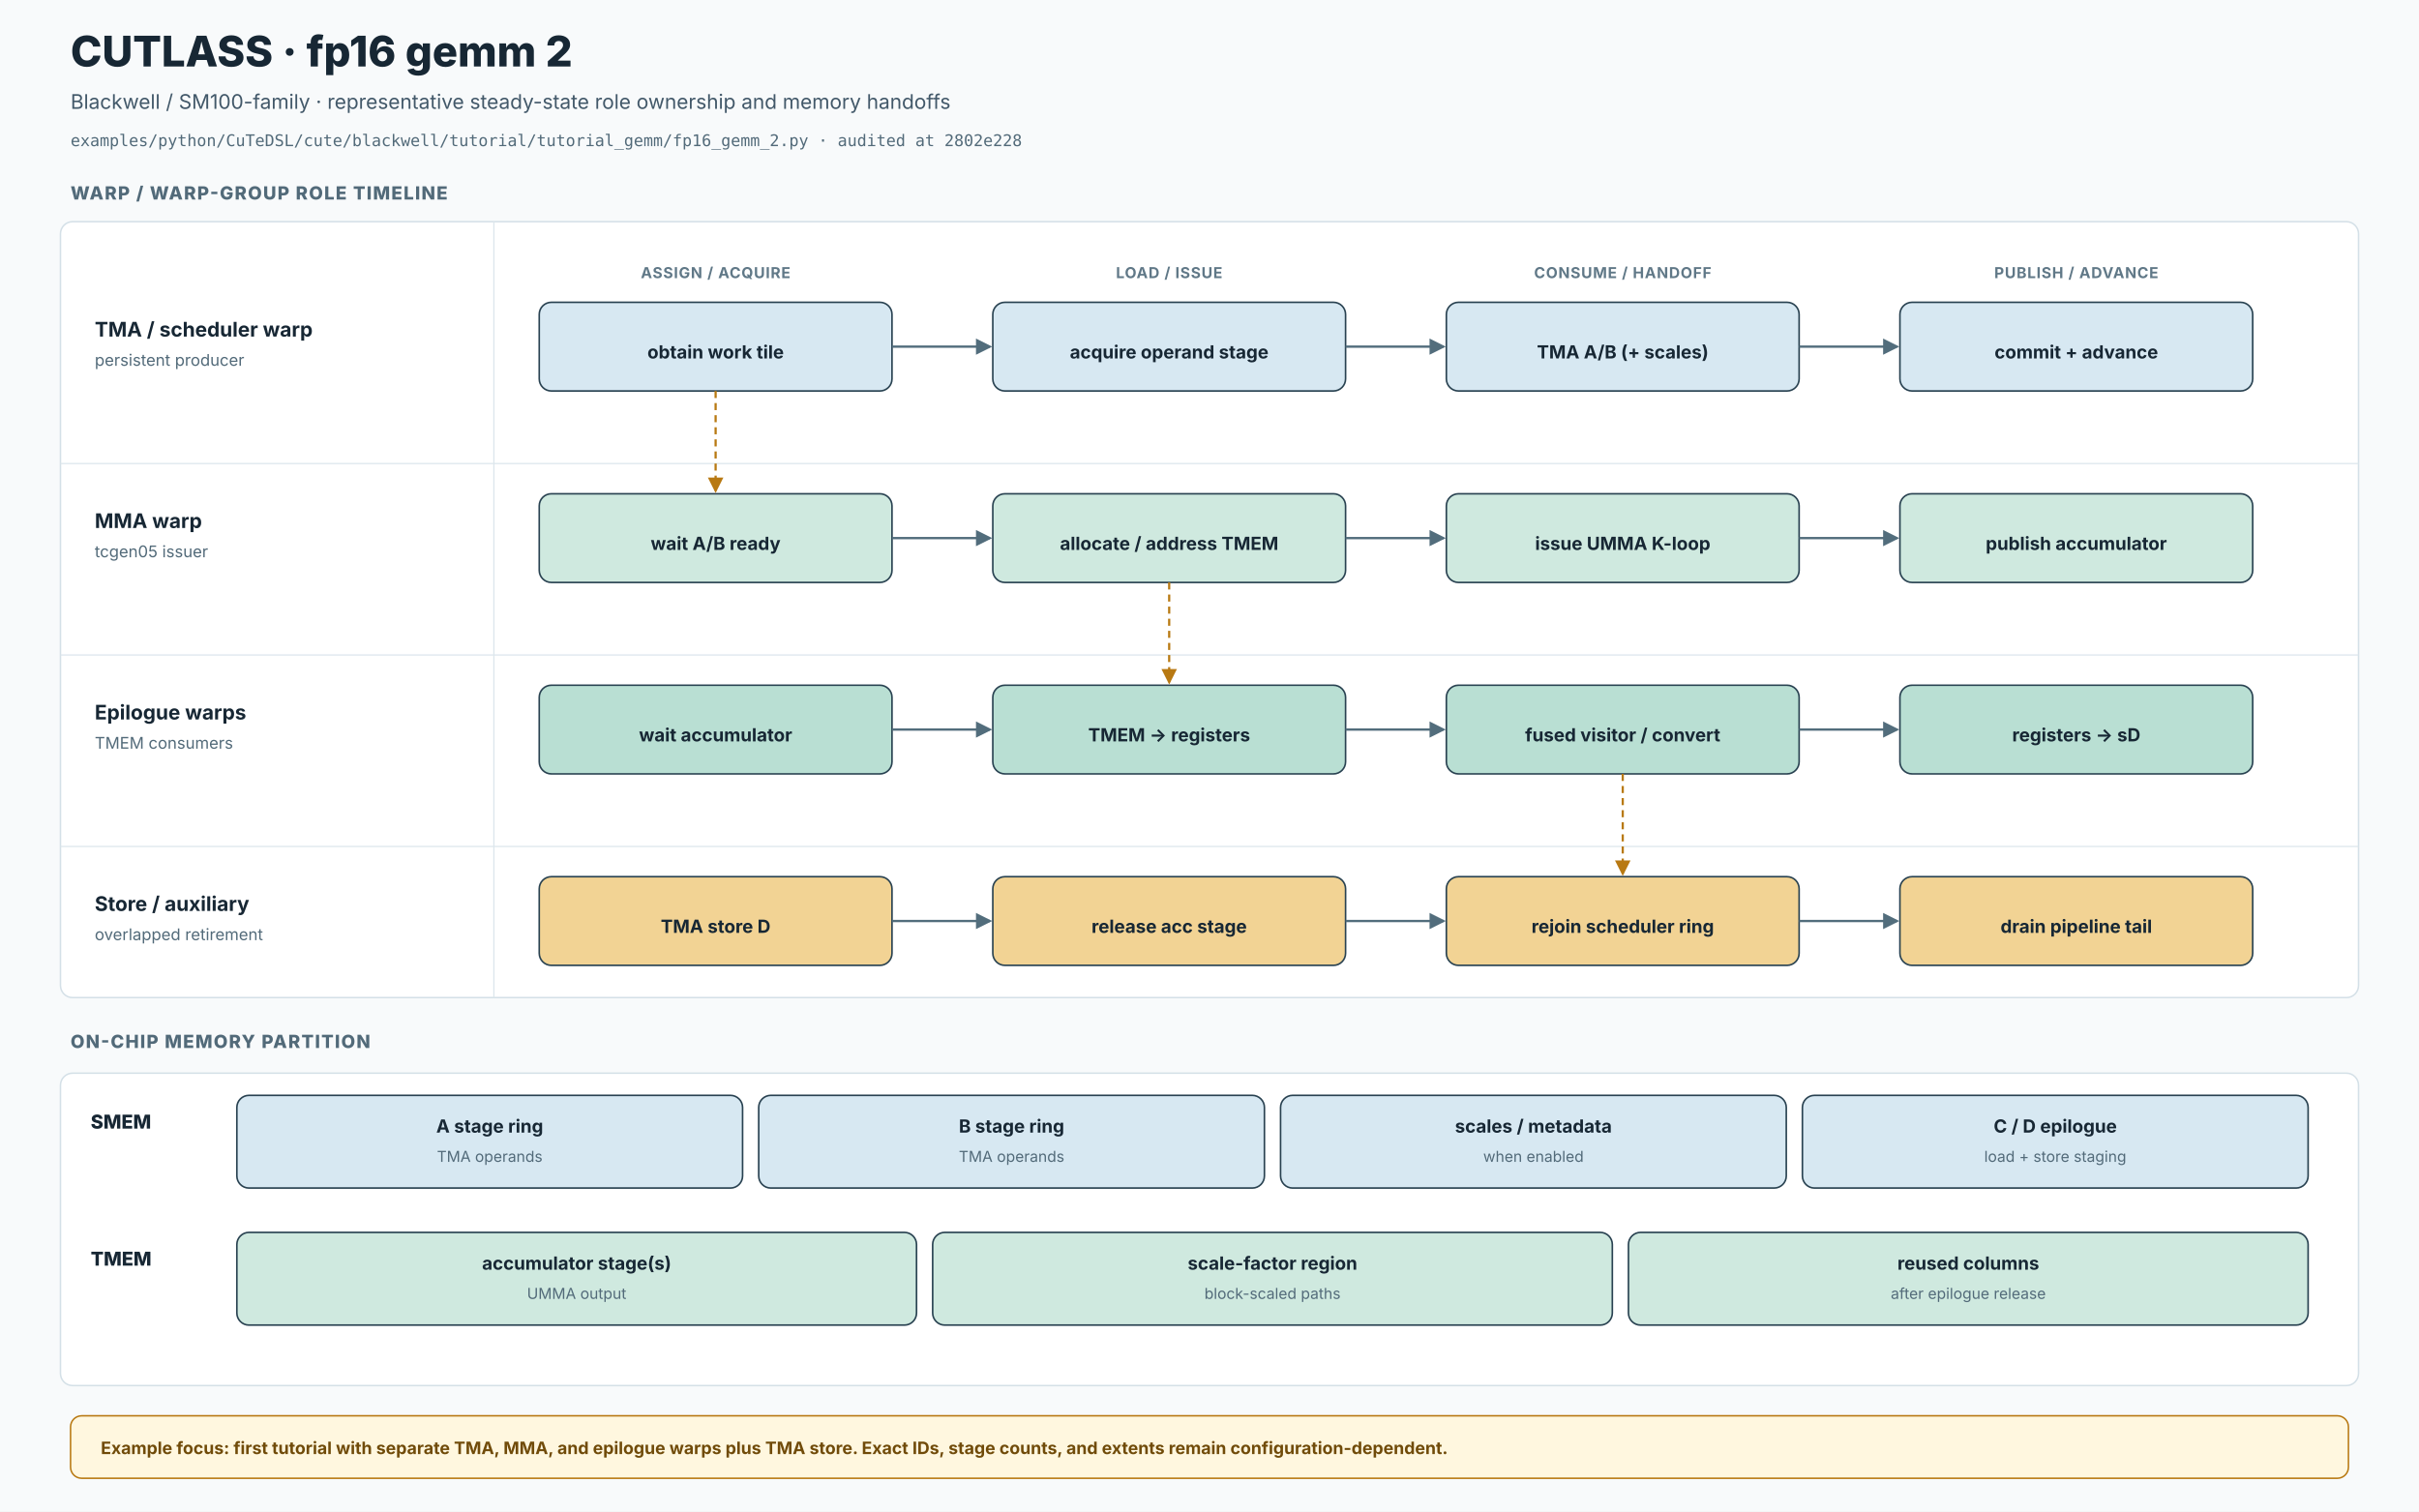
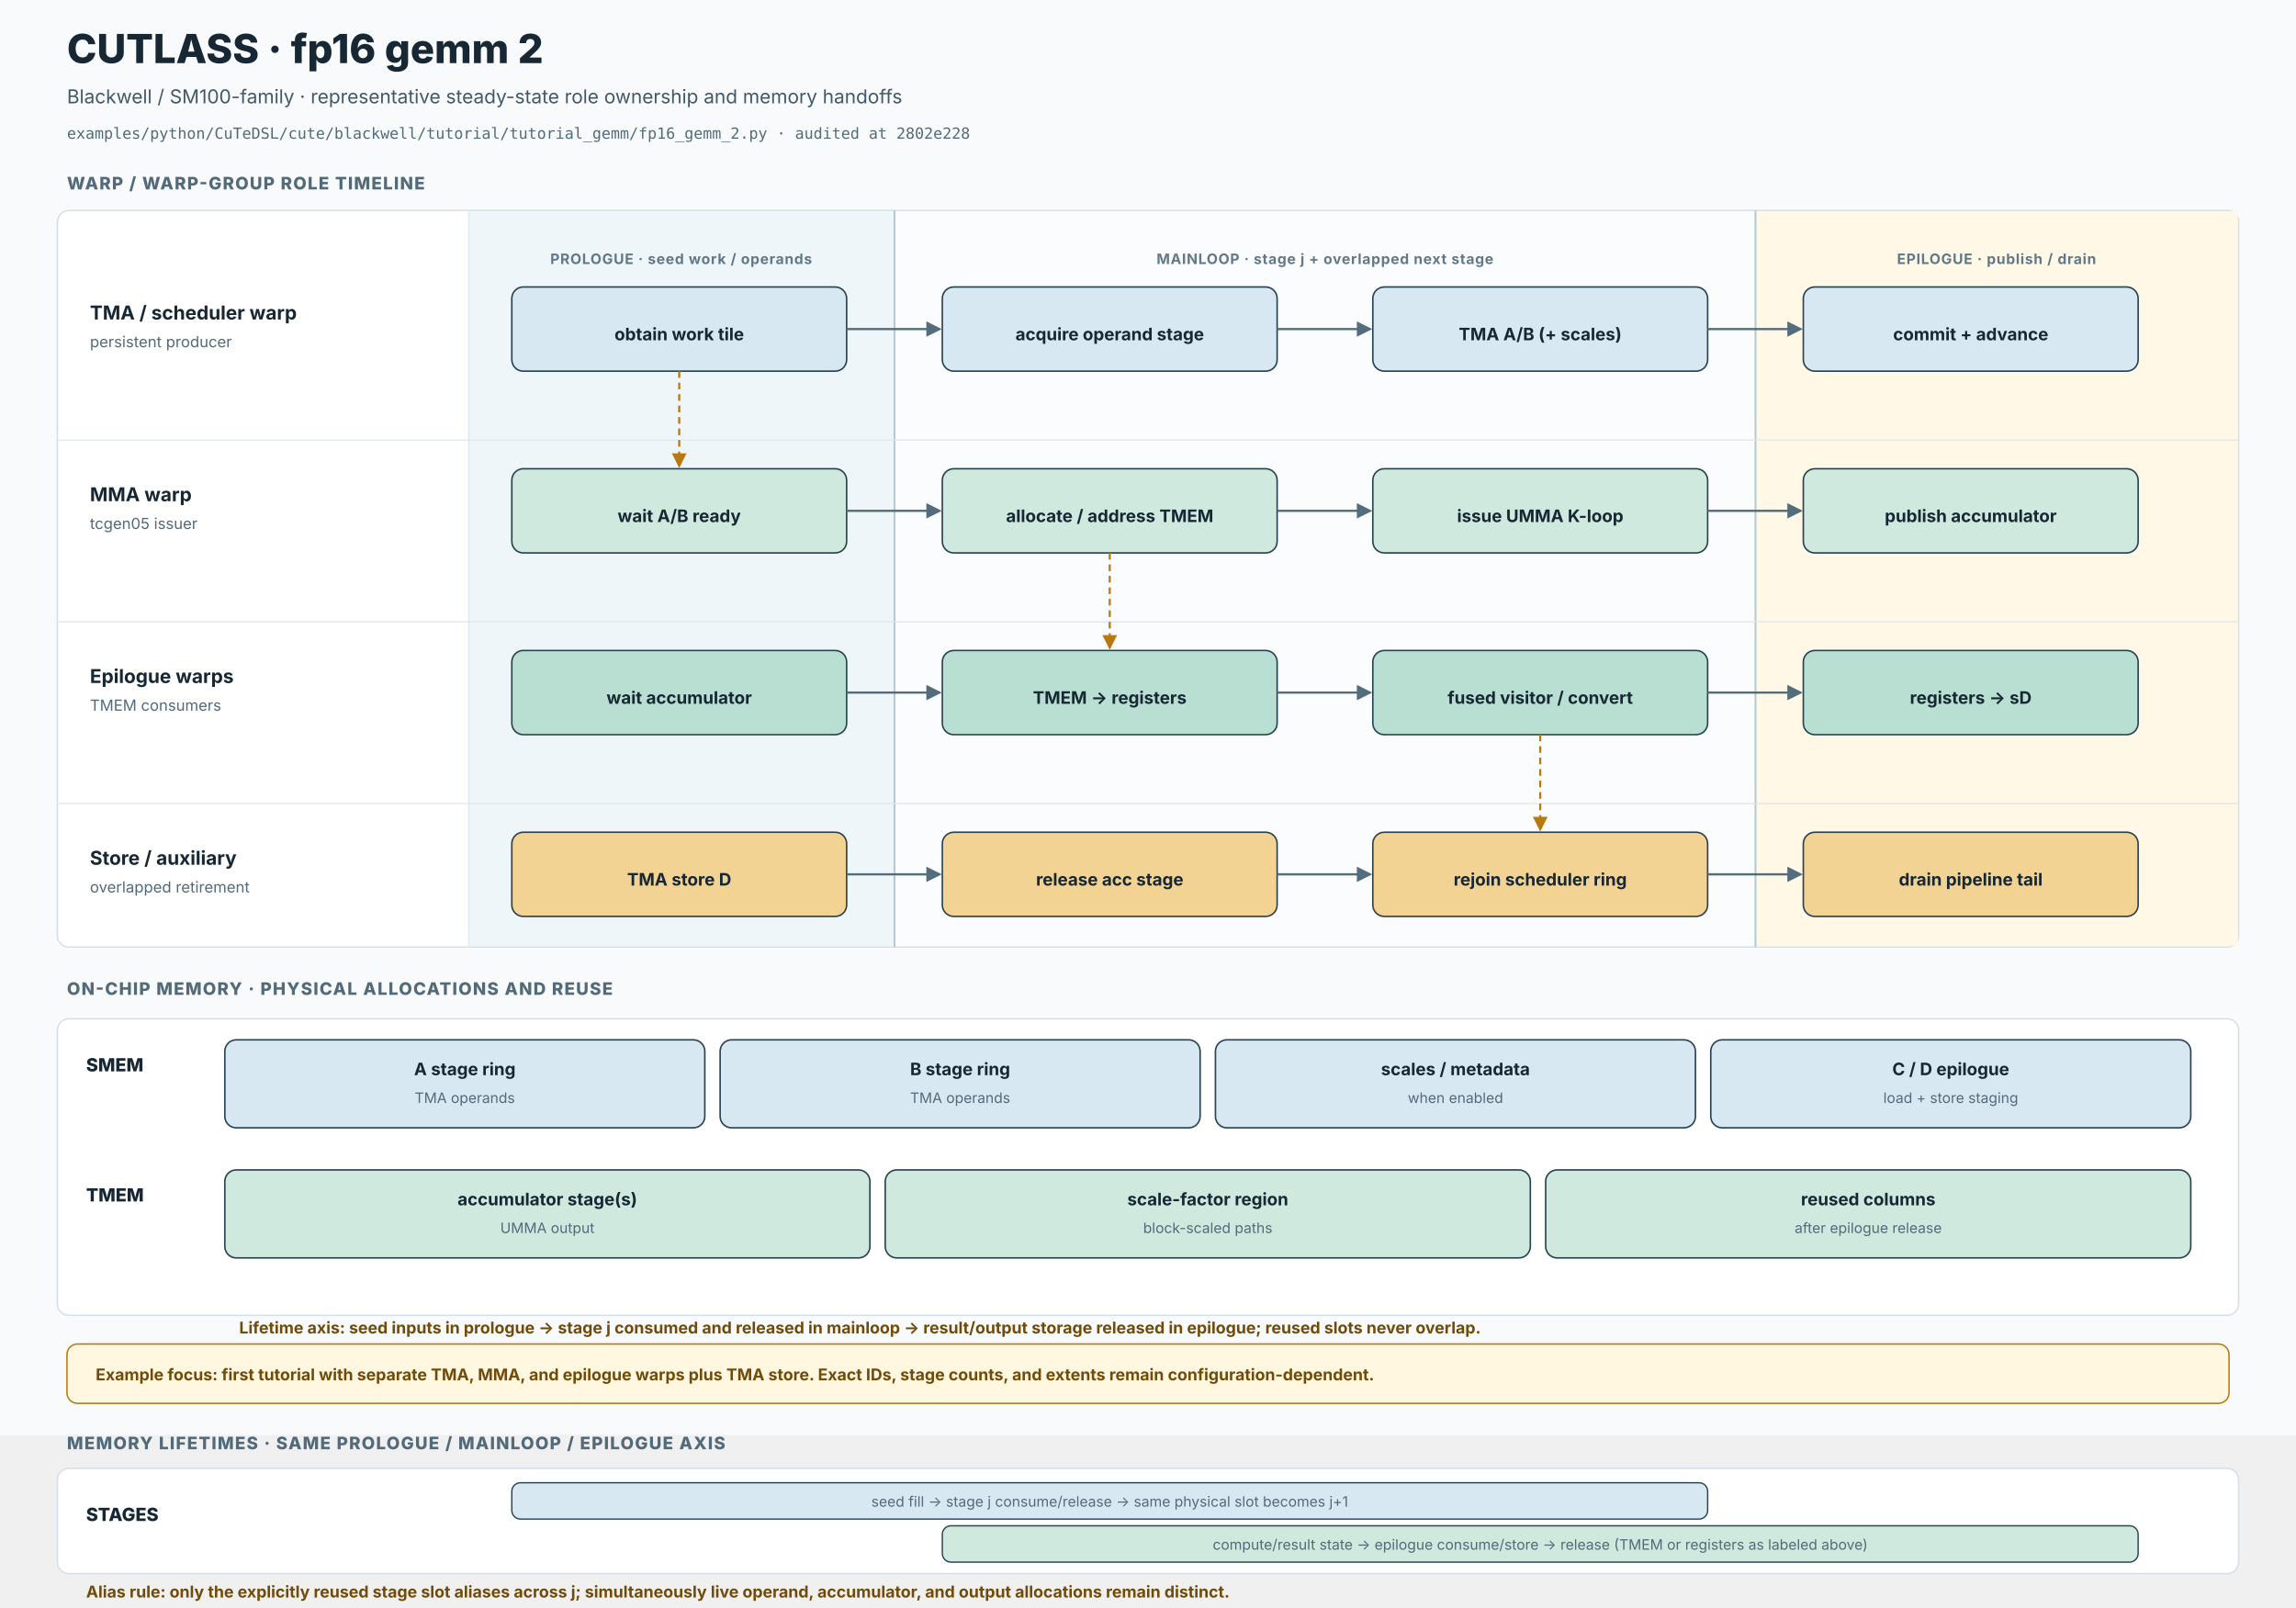
- <svg xmlns="http://www.w3.org/2000/svg" data-authoring="llm-direct" data-authoring-profile="direct-role-memory" data-topic-id="cutlass-warp-specialization" data-graph-id="python-cute-blackwell-tutorial-tutorial-gemm-fp16-gemm-2" data-source-id="cutlass" width="2400" height="1500" viewBox="0 0 2400 1500" role="img" aria-labelledby="title desc">
+ <svg xmlns="http://www.w3.org/2000/svg" data-authoring="llm-direct" data-authoring-profile="direct-role-memory" data-topic-id="cutlass-warp-specialization" data-graph-id="python-cute-blackwell-tutorial-tutorial-gemm-fp16-gemm-2" data-source-id="cutlass" width="2400" height="1680" viewBox="0 0 2400 1680" role="img" aria-labelledby="title desc">
  <defs>
    <style>
      text { font-family: Inter, ui-sans-serif, system-ui, -apple-system, BlinkMacSystemFont, "Segoe UI", sans-serif; fill: #172734; }
      .title { font-size: 42px; font-weight: 780; } .subtitle { font-size: 20px; fill: #425869; }
      .source { font-family: ui-monospace, SFMono-Regular, Menlo, Consolas, monospace; font-size: 16px; fill: #526a79; }
      .panel { font-size: 18px; font-weight: 790; fill: #526a79; letter-spacing: 1.2px; }
      .phase { font-size: 15px; font-weight: 720; text-anchor: middle; fill: #607887; letter-spacing: .7px; }
      .role { font-size: 20px; font-weight: 750; } .role-note { font-size: 16px; fill: #526a79; }
      .box { font-size: 18px; font-weight: 700; text-anchor: middle; dominant-baseline: middle; }
      .node, .mem { stroke: #294251; stroke-width: 1.6; } .grid { stroke: #dce6ec; stroke-width: 1.2; }
      .arrow { fill: none; stroke: #526d7c; stroke-width: 2.3; marker-end: url(#arrow); }
      .handoff { fill: none; stroke: #b87912; stroke-width: 2.2; stroke-dasharray: 7 5; marker-end: url(#gold); }
      .memory-label { font-size: 19px; font-weight: 770; } .mem-name { font-size: 18px; font-weight: 740; text-anchor: middle; }
      .mem-note { font-size: 15px; fill: #526a79; text-anchor: middle; } .note { font-size: 17px; font-weight: 650; fill: #704b09; }
    </style>
    <marker id="arrow" viewBox="0 0 10 10" refX="8.5" refY="5" markerWidth="7" markerHeight="7" orient="auto">
      <path d="M0 0L10 5L0 10Z" fill="#526d7c" />
    </marker>
    <marker id="gold" viewBox="0 0 10 10" refX="8.5" refY="5" markerWidth="7" markerHeight="7" orient="auto">
      <path d="M0 0L10 5L0 10Z" fill="#b87912" />
    </marker>
  </defs>
  <rect width="2400" height="1500" fill="#f8fafb" />
  <text class="title" x="70" y="66">CUTLASS · fp16 gemm 2</text>
  <text class="subtitle" x="70" y="108">Blackwell / SM100-family · representative steady-state role ownership and memory handoffs</text>
  <text class="source" x="70" y="145">examples/python/CuTeDSL/cute/blackwell/tutorial/tutorial_gemm/fp16_gemm_2.py · audited at 2802e228</text>
  <text class="panel" x="70" y="198">WARP / WARP-GROUP ROLE TIMELINE</text>
  <rect x="60" y="220" width="2280" height="770" rx="12" fill="#fff" stroke="#d4e0e7" stroke-width="1.5" />
+   <rect class="phase-band" data-phase-id="prologue" x="490" y="221" width="445" height="768" fill="#eef6fa" />
+   <rect class="phase-band" data-phase-id="mainloop" x="935" y="221" width="900" height="768" fill="#fbfcfd" />
+   <rect class="phase-band" data-phase-id="epilogue" x="1835" y="221" width="504" height="768" fill="#fff8e7" />
+   <line x1="935" y1="220" x2="935" y2="990" stroke="#b8c9d3" stroke-width="2" />
+   <line x1="1835" y1="220" x2="1835" y2="990" stroke="#b8c9d3" stroke-width="2" />
  <line class="grid" x1="490" y1="220" x2="490" y2="990" />
  <line class="grid" x1="60" y1="460" x2="2340" y2="460" />
  <line class="grid" x1="60" y1="650" x2="2340" y2="650" />
  <line class="grid" x1="60" y1="840" x2="2340" y2="840" />
-   <text class="phase" x="710" y="276">ASSIGN / ACQUIRE</text>
-   <text class="phase" x="1160" y="276">LOAD / ISSUE</text>
-   <text class="phase" x="1610" y="276">CONSUME / HANDOFF</text>
-   <text class="phase" x="2060" y="276">PUBLISH / ADVANCE</text>
+   <text class="phase" data-phase-id="prologue" x="712" y="276">PROLOGUE · seed work / operands</text>
+   <text class="phase" data-phase-id="mainloop" x="1385" y="276">MAINLOOP · stage j + overlapped next stage</text>
+   <text class="phase" data-phase-id="epilogue" x="2087" y="276">EPILOGUE · publish / drain</text>
  <text class="role" x="94" y="334">TMA / scheduler warp</text>
  <text class="role-note" x="94" y="363">persistent producer</text>
  <rect class="node" x="535" y="300" width="350" height="88" rx="12" fill="#d7e8f2" />
  <text class="box" x="710" y="349">obtain work tile</text>
  <rect class="node" x="985" y="300" width="350" height="88" rx="12" fill="#d7e8f2" />
  <text class="box" x="1160" y="349">acquire operand stage</text>
  <path class="arrow" d="M885 344 H982" />
  <rect class="node" x="1435" y="300" width="350" height="88" rx="12" fill="#d7e8f2" />
  <text class="box" x="1610" y="349">TMA A/B (+ scales)</text>
  <path class="arrow" d="M1335 344 H1432" />
  <rect class="node" x="1885" y="300" width="350" height="88" rx="12" fill="#d7e8f2" />
  <text class="box" x="2060" y="349">commit + advance</text>
  <path class="arrow" d="M1785 344 H1882" />
  <text class="role" x="94" y="524">MMA warp</text>
  <text class="role-note" x="94" y="553">tcgen05 issuer</text>
  <rect class="node" x="535" y="490" width="350" height="88" rx="12" fill="#cfe9df" />
  <text class="box" x="710" y="539">wait A/B ready</text>
  <rect class="node" x="985" y="490" width="350" height="88" rx="12" fill="#cfe9df" />
  <text class="box" x="1160" y="539">allocate / address TMEM</text>
  <path class="arrow" d="M885 534 H982" />
  <rect class="node" x="1435" y="490" width="350" height="88" rx="12" fill="#cfe9df" />
  <text class="box" x="1610" y="539">issue UMMA K-loop</text>
  <path class="arrow" d="M1335 534 H1432" />
  <rect class="node" x="1885" y="490" width="350" height="88" rx="12" fill="#cfe9df" />
  <text class="box" x="2060" y="539">publish accumulator</text>
  <path class="arrow" d="M1785 534 H1882" />
  <text class="role" x="94" y="714">Epilogue warps</text>
  <text class="role-note" x="94" y="743">TMEM consumers</text>
  <rect class="node" x="535" y="680" width="350" height="88" rx="12" fill="#b9dfd3" />
  <text class="box" x="710" y="729">wait accumulator</text>
  <rect class="node" x="985" y="680" width="350" height="88" rx="12" fill="#b9dfd3" />
  <text class="box" x="1160" y="729">TMEM → registers</text>
  <path class="arrow" d="M885 724 H982" />
  <rect class="node" x="1435" y="680" width="350" height="88" rx="12" fill="#b9dfd3" />
  <text class="box" x="1610" y="729">fused visitor / convert</text>
  <path class="arrow" d="M1335 724 H1432" />
  <rect class="node" x="1885" y="680" width="350" height="88" rx="12" fill="#b9dfd3" />
  <text class="box" x="2060" y="729">registers → sD</text>
  <path class="arrow" d="M1785 724 H1882" />
  <text class="role" x="94" y="904">Store / auxiliary</text>
  <text class="role-note" x="94" y="933">overlapped retirement</text>
  <rect class="node" x="535" y="870" width="350" height="88" rx="12" fill="#f2d394" />
  <text class="box" x="710" y="919">TMA store D</text>
  <rect class="node" x="985" y="870" width="350" height="88" rx="12" fill="#f2d394" />
  <text class="box" x="1160" y="919">release acc stage</text>
  <path class="arrow" d="M885 914 H982" />
  <rect class="node" x="1435" y="870" width="350" height="88" rx="12" fill="#f2d394" />
  <text class="box" x="1610" y="919">rejoin scheduler ring</text>
  <path class="arrow" d="M1335 914 H1432" />
  <rect class="node" x="1885" y="870" width="350" height="88" rx="12" fill="#f2d394" />
  <text class="box" x="2060" y="919">drain pipeline tail</text>
  <path class="arrow" d="M1785 914 H1882" />
  <path class="handoff" d="M710 388 V487" />
  <path class="handoff" d="M1160 578 V677" />
  <path class="handoff" d="M1610 768 V867" />
-   <text class="panel" x="70" y="1040">ON-CHIP MEMORY PARTITION</text>
+   <text class="panel" x="70" y="1040">ON-CHIP MEMORY · PHYSICAL ALLOCATIONS AND REUSE</text>
  <rect x="60" y="1065" width="2280" height="310" rx="12" fill="#fff" stroke="#d4e0e7" stroke-width="1.5" />
  <text class="memory-label" x="90" y="1120">SMEM</text>
  <rect class="mem" x="235.0" y="1087" width="501.75" height="92" rx="12" fill="#d7e8f2" />
  <text class="mem-name" x="485.875" y="1124">A stage ring</text>
  <text class="mem-note" x="485.875" y="1153">TMA operands</text>
  <rect class="mem" x="752.75" y="1087" width="501.75" height="92" rx="12" fill="#d7e8f2" />
  <text class="mem-name" x="1003.625" y="1124">B stage ring</text>
  <text class="mem-note" x="1003.625" y="1153">TMA operands</text>
  <rect class="mem" x="1270.5" y="1087" width="501.75" height="92" rx="12" fill="#d7e8f2" />
  <text class="mem-name" x="1521.375" y="1124">scales / metadata</text>
  <text class="mem-note" x="1521.375" y="1153">when enabled</text>
  <rect class="mem" x="1788.25" y="1087" width="501.75" height="92" rx="12" fill="#d7e8f2" />
  <text class="mem-name" x="2039.125" y="1124">C / D epilogue</text>
  <text class="mem-note" x="2039.125" y="1153">load + store staging</text>
  <text class="memory-label" x="90" y="1256">TMEM</text>
  <rect class="mem" x="235.0" y="1223" width="674.333" height="92" rx="12" fill="#cfe9df" />
  <text class="mem-name" x="572.167" y="1260">accumulator stage(s)</text>
  <text class="mem-note" x="572.167" y="1289">UMMA output</text>
  <rect class="mem" x="925.333" y="1223" width="674.333" height="92" rx="12" fill="#cfe9df" />
  <text class="mem-name" x="1262.5" y="1260">scale-factor region</text>
  <text class="mem-note" x="1262.5" y="1289">block-scaled paths</text>
  <rect class="mem" x="1615.667" y="1223" width="674.333" height="92" rx="12" fill="#cfe9df" />
  <text class="mem-name" x="1952.833" y="1260">reused columns</text>
  <text class="mem-note" x="1952.833" y="1289">after epilogue release</text>
+   <text class="note" x="250" y="1394">Lifetime axis: seed inputs in prologue → stage j consumed and released in mainloop → result/output storage released in epilogue; reused slots never overlap.</text>
  <rect x="70" y="1405" width="2260" height="62" rx="11" fill="#fff7df" stroke="#b87912" stroke-width="1.5" />
  <text class="note" x="100" y="1443">Example focus: first tutorial with separate TMA, MMA, and epilogue warps plus TMA store. Exact IDs, stage counts, and extents remain configuration-dependent.</text>
+   <text class="panel" x="70" y="1515">MEMORY LIFETIMES · SAME PROLOGUE / MAINLOOP / EPILOGUE AXIS</text>
+   <rect x="60" y="1535" width="2280" height="110" rx="12" fill="#fff" stroke="#d4e0e7" stroke-width="1.5" />
+   <text class="memory-label" x="90" y="1590">STAGES</text>
+   <g class="resource-lifetime" data-resource-id="operand-stage">
+     <rect class="life-box" x="535" y="1550" width="1250" height="38" rx="9" fill="#d7e8f2" stroke="#294251" stroke-width="1.4" />
+     <text class="mem-note" x="1160" y="1575">seed fill → stage j consume/release → same physical slot becomes j+1</text>
+   </g>
+   <g class="resource-lifetime" data-resource-id="result-state">
+     <rect class="life-box" x="985" y="1595" width="1250" height="38" rx="9" fill="#cfe9df" stroke="#294251" stroke-width="1.4" />
+     <text class="mem-note" x="1610" y="1620">compute/result state → epilogue consume/store → release (TMEM or registers as labeled above)</text>
+   </g>
+   <text class="note" x="90" y="1670">Alias rule: only the explicitly reused stage slot aliases across j; simultaneously live operand, accumulator, and output allocations remain distinct.</text>
</svg>
